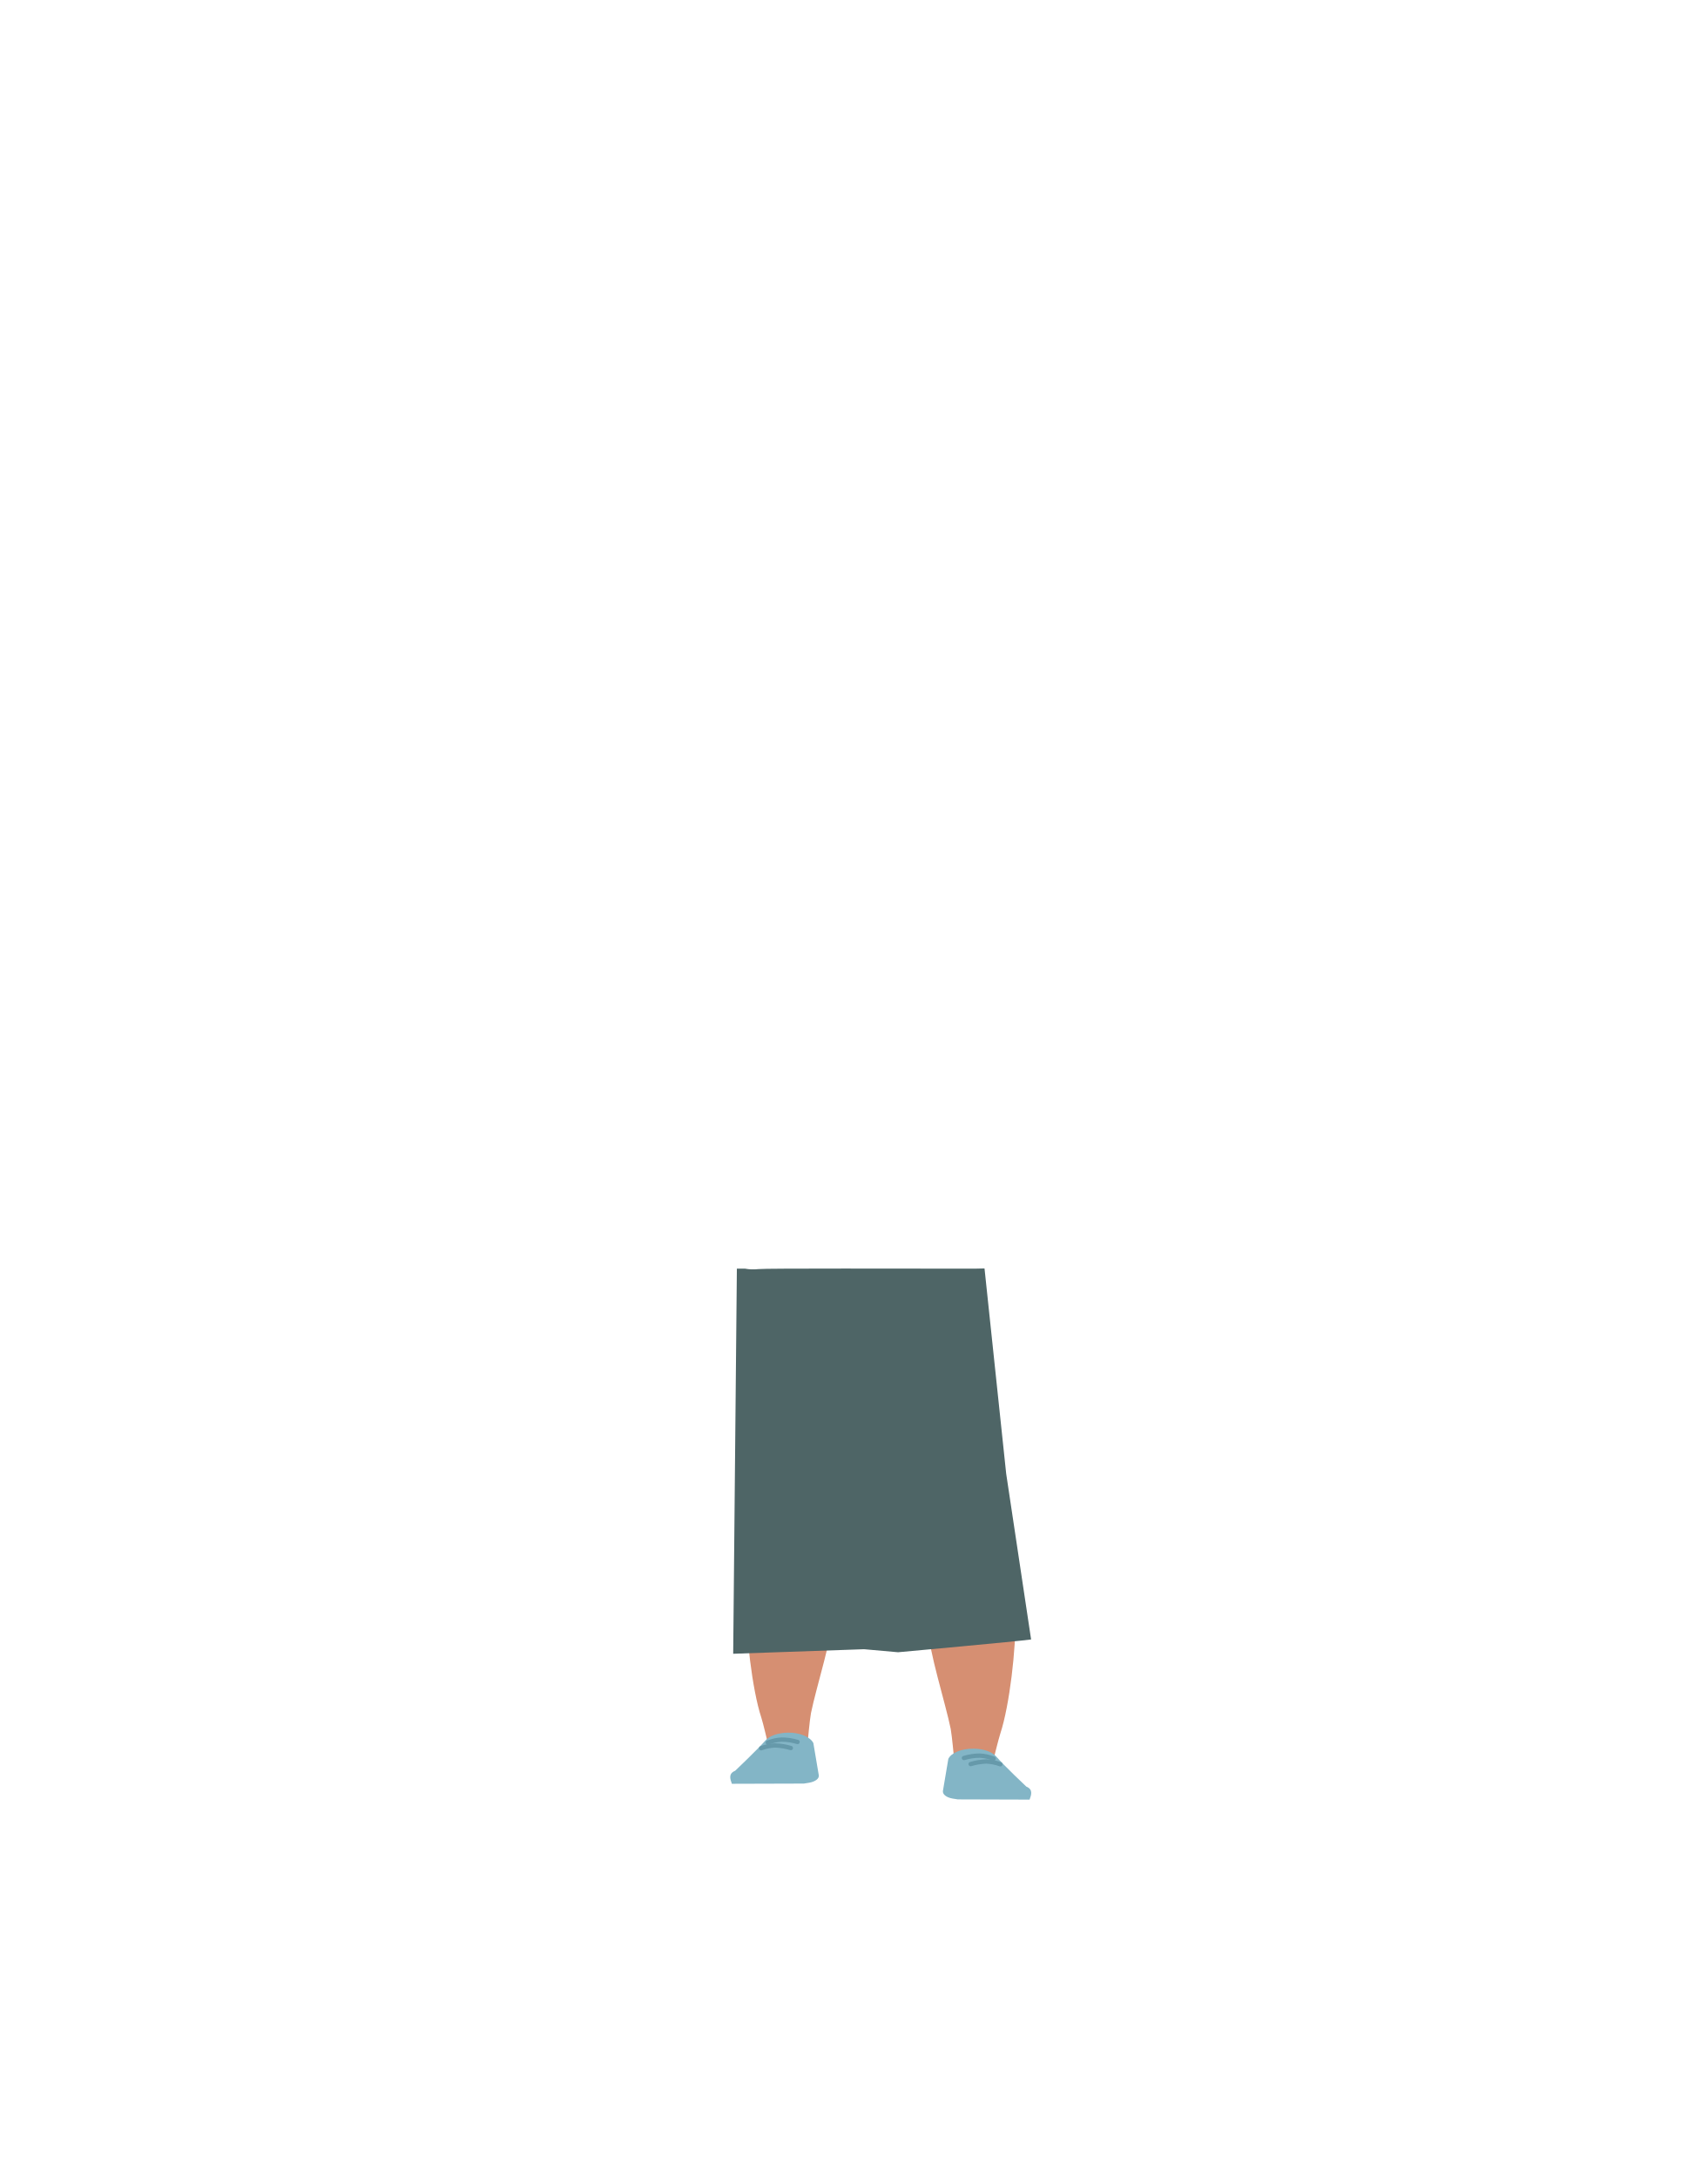
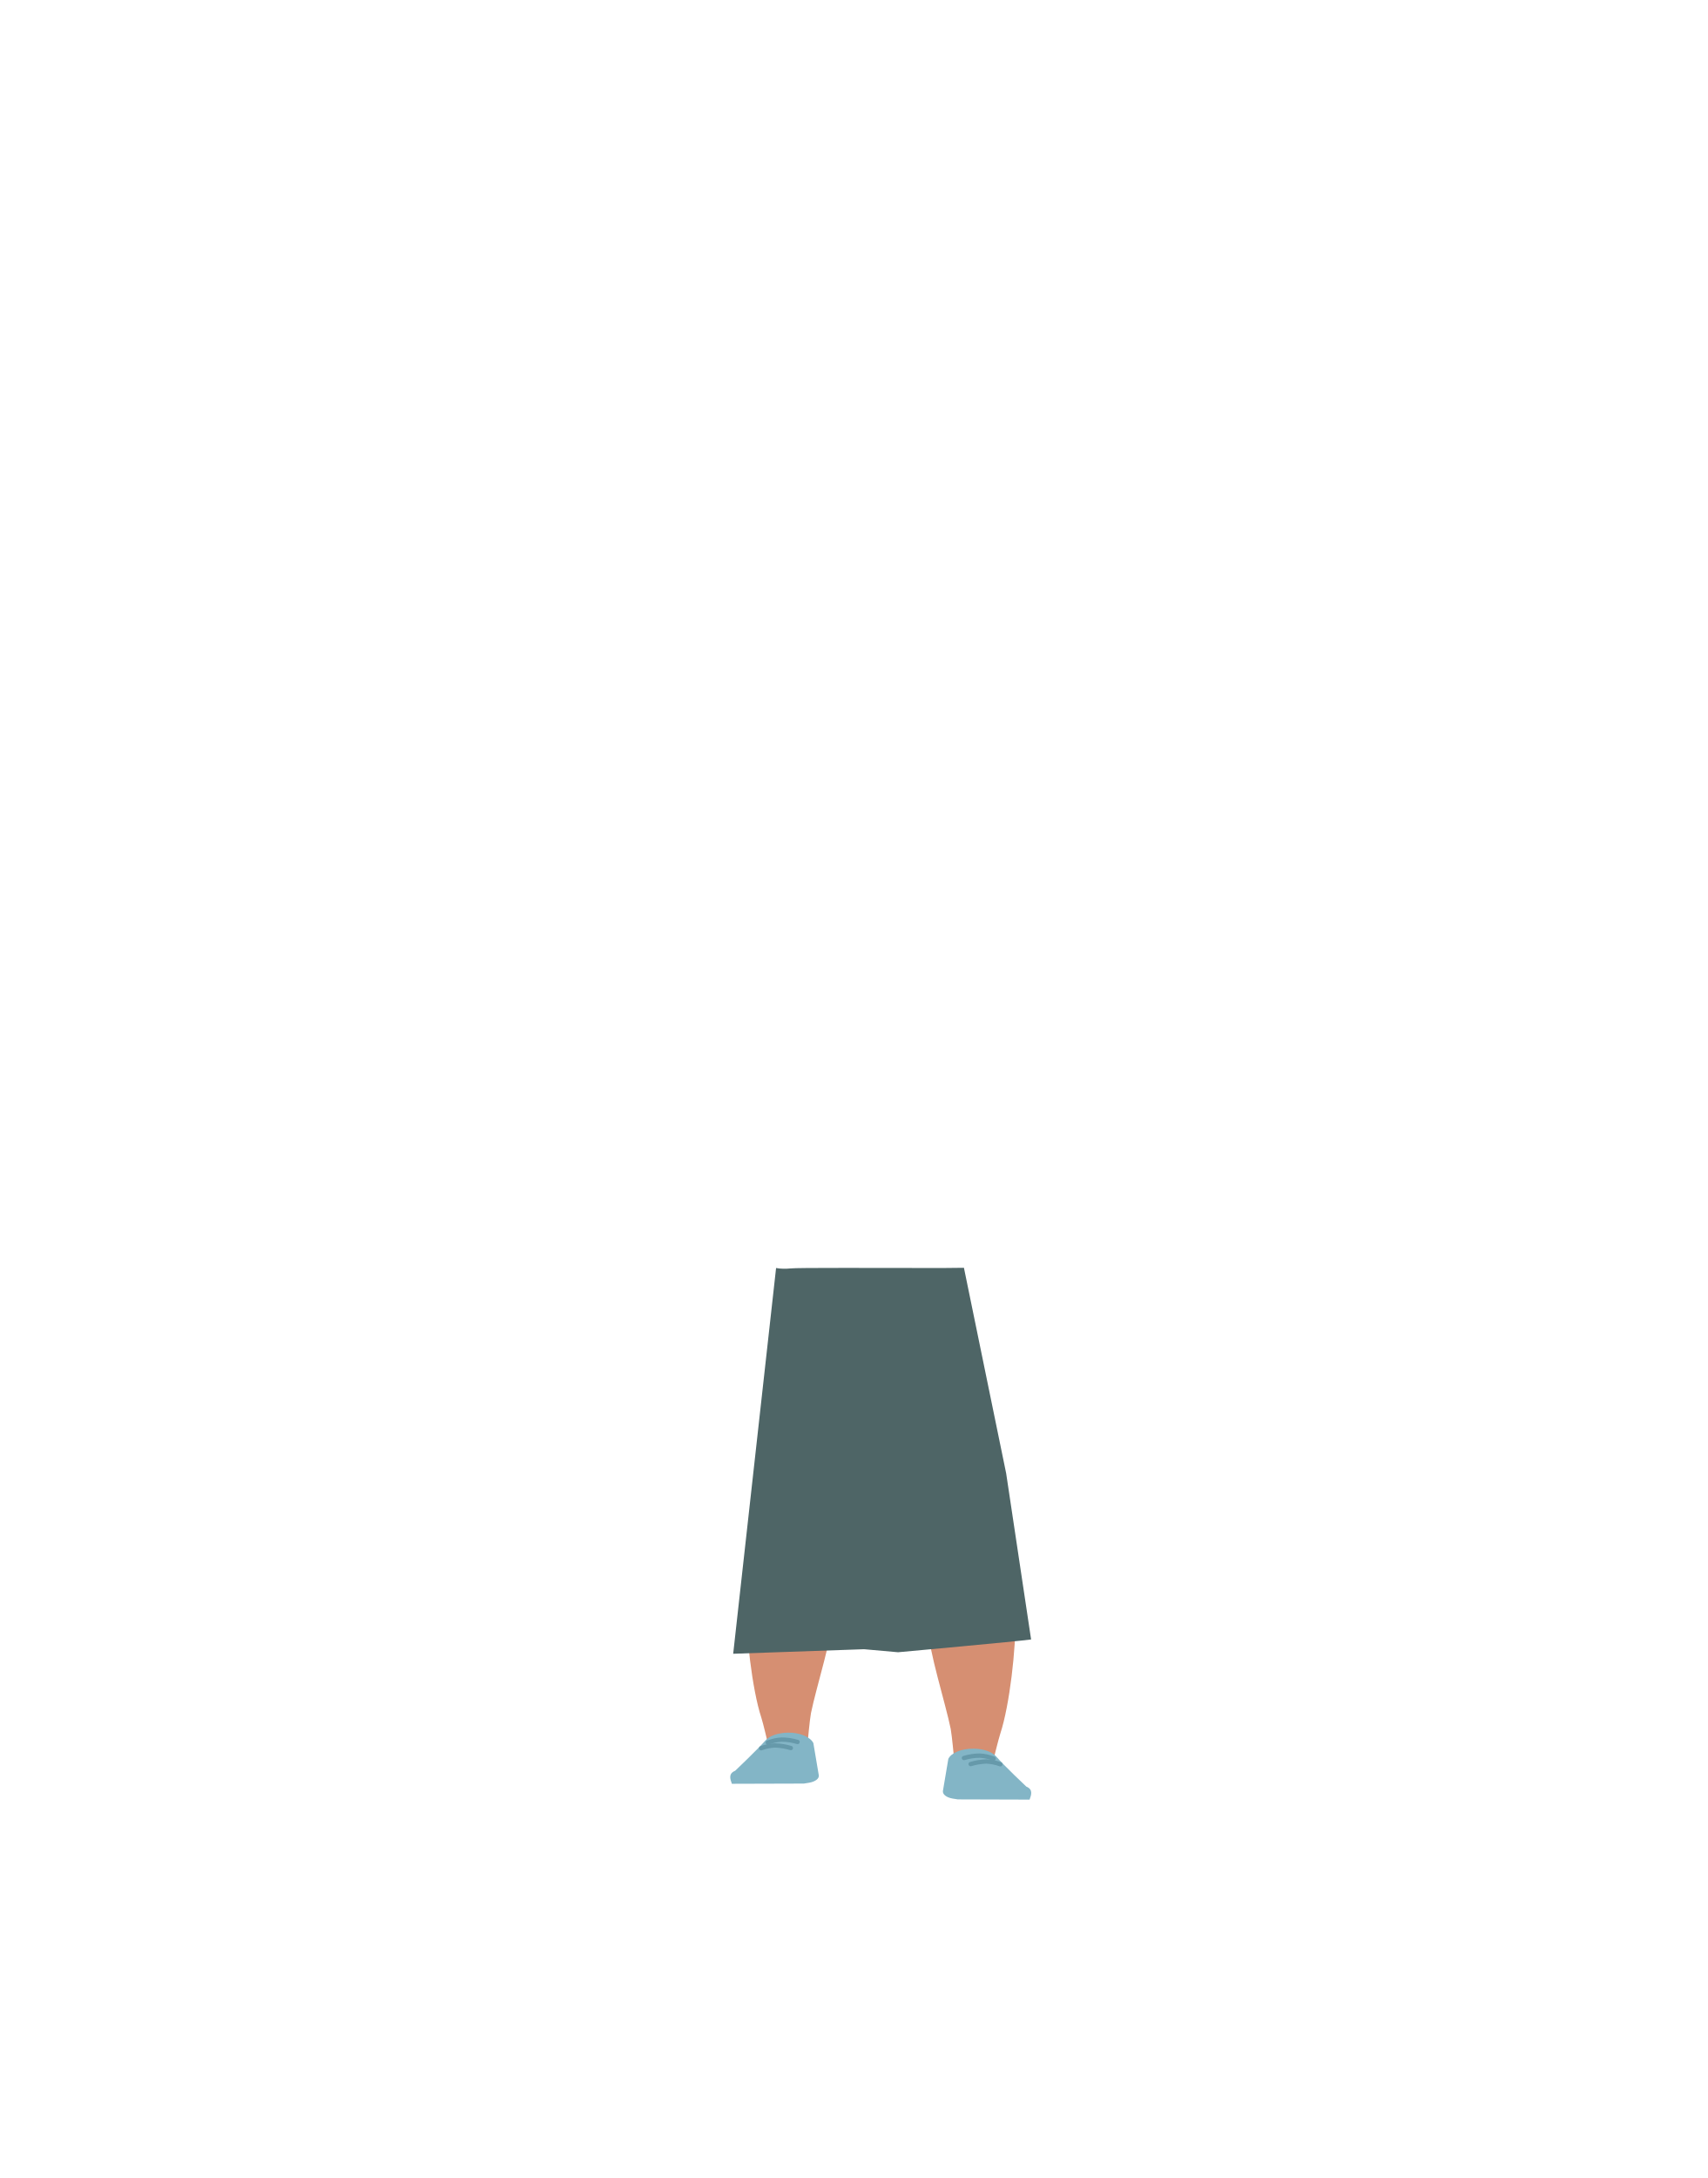
<svg xmlns="http://www.w3.org/2000/svg" version="1.1" id="Calque_1" x="0px" y="0px" viewBox="0 0 788 1005" style="enable-background:new 0 0 788 1005;" xml:space="preserve">
  <style type="text/css">
	.st0{fill:#D68F72;}
	.st1{fill:#83B5C6;}
	.st2{fill:none;stroke:#6699AA;stroke-width:2;stroke-linecap:round;stroke-miterlimit:10;}
	.st3{fill:#4E6566;}
</style>
  <g id="Calque_9">
    <path class="st0" d="M449.7,712c9.8,0.1,15.6,2.8,17.1,7.2c0,0,1.6,19.5,1.8,27.7c0.4,13.2-2.6,40-6.9,53c-0.9,2.8-3,11.4-3,11.4   c-0.7,2.6-4.9,4.4-9.6,4.3l0,0c-4.7-0.1-8.5-2.1-8.8-4.6c0,0-0.9-9.9-1.5-13.2c-2.4-11.9-10.1-35.7-10.7-47.7   c-0.3-7.2,2.5-29.3,2.5-29.3C431.6,713.5,441.2,712.1,449.7,712L449.7,712z" />
    <path class="st1" d="M449.4,806.9L449.4,806.9c4.4,0,8.4,1.4,10.3,3.5l0,0c4.2,4.8,14,14,14,14c3.2,1.3,2.3,3.8,1.5,6l0,0   l-33.1-0.1l-2.5-0.4c-2.8-0.5-4.6-1.9-4.4-3.5l2.5-14.8C439,808.8,443.9,806.8,449.4,806.9z" />
    <path class="st2" d="M458.6,811.5c-2.1-0.8-4.2-1.3-6.4-1.4c-2.5,0-4.9,0.4-7.3,1.1" />
    <path class="st2" d="M461.7,814.1c-2.1-0.8-4.3-1.2-6.5-1.3c-2.5,0.1-4.9,0.5-7.2,1.2" />
    <path class="st0" d="M363.4,704.7c-9.8,0.1-15.6,2.8-17.1,7.2c0,0-1.6,19.5-1.8,27.7c-0.4,13.2,2.6,40,6.9,53   c0.9,2.8,2.9,11.4,2.9,11.4c0.7,2.5,4.9,4.4,9.7,4.3l0,0c4.7-0.1,8.5-2.1,8.8-4.6c0,0,0.9-9.9,1.5-13.2   c2.4-11.9,10.1-35.7,10.7-47.7c0.3-7.2-2.5-29.3-2.5-29.3C381.4,706.2,371.8,704.8,363.4,704.7L363.4,704.7z" />
    <path class="st1" d="M363.6,799.5L363.6,799.5c-4.4,0.1-8.4,1.4-10.3,3.6l0,0c-4.3,4.8-14,14-14,14c-3.2,1.3-2.3,3.8-1.5,6l0,0   L371,823l2.5-0.4c2.8-0.5,4.7-1.9,4.4-3.5l-2.5-14.8C374,801.5,369.2,799.4,363.6,799.5z" />
    <path class="st2" d="M354.4,804.1c2.1-0.8,4.2-1.3,6.4-1.4c2.5,0,4.9,0.4,7.3,1.1" />
    <path class="st2" d="M351.3,806.7c2.1-0.8,4.3-1.2,6.5-1.3c2.5,0.1,4.9,0.5,7.2,1.2" />
-     <path class="st3" d="M475.9,756.5c-5.3,0.8-61.4,5.9-61.4,5.9l-15.7-1.4l-60.4,2.1l1.7-177.7h3.8c2,0.4,4.1,0.4,6.2,0.2   c2.8-0.4,69.2-0.2,99.8-0.2l4.5-0.1l10,94.7L475.9,756.5z" />
+     <path class="st3" d="M475.9,756.5c-5.3,0.8-61.4,5.9-61.4,5.9l-15.7-1.4l-60.4,2.1l19.8-178l0,0c2,0.4,4.5,0.4,6.6,0.2   c2.8-0.4,39.8-0.2,70.4-0.2l9.7-0.1l19.5,94.9L475.9,756.5z" />
  </g>
</svg>
